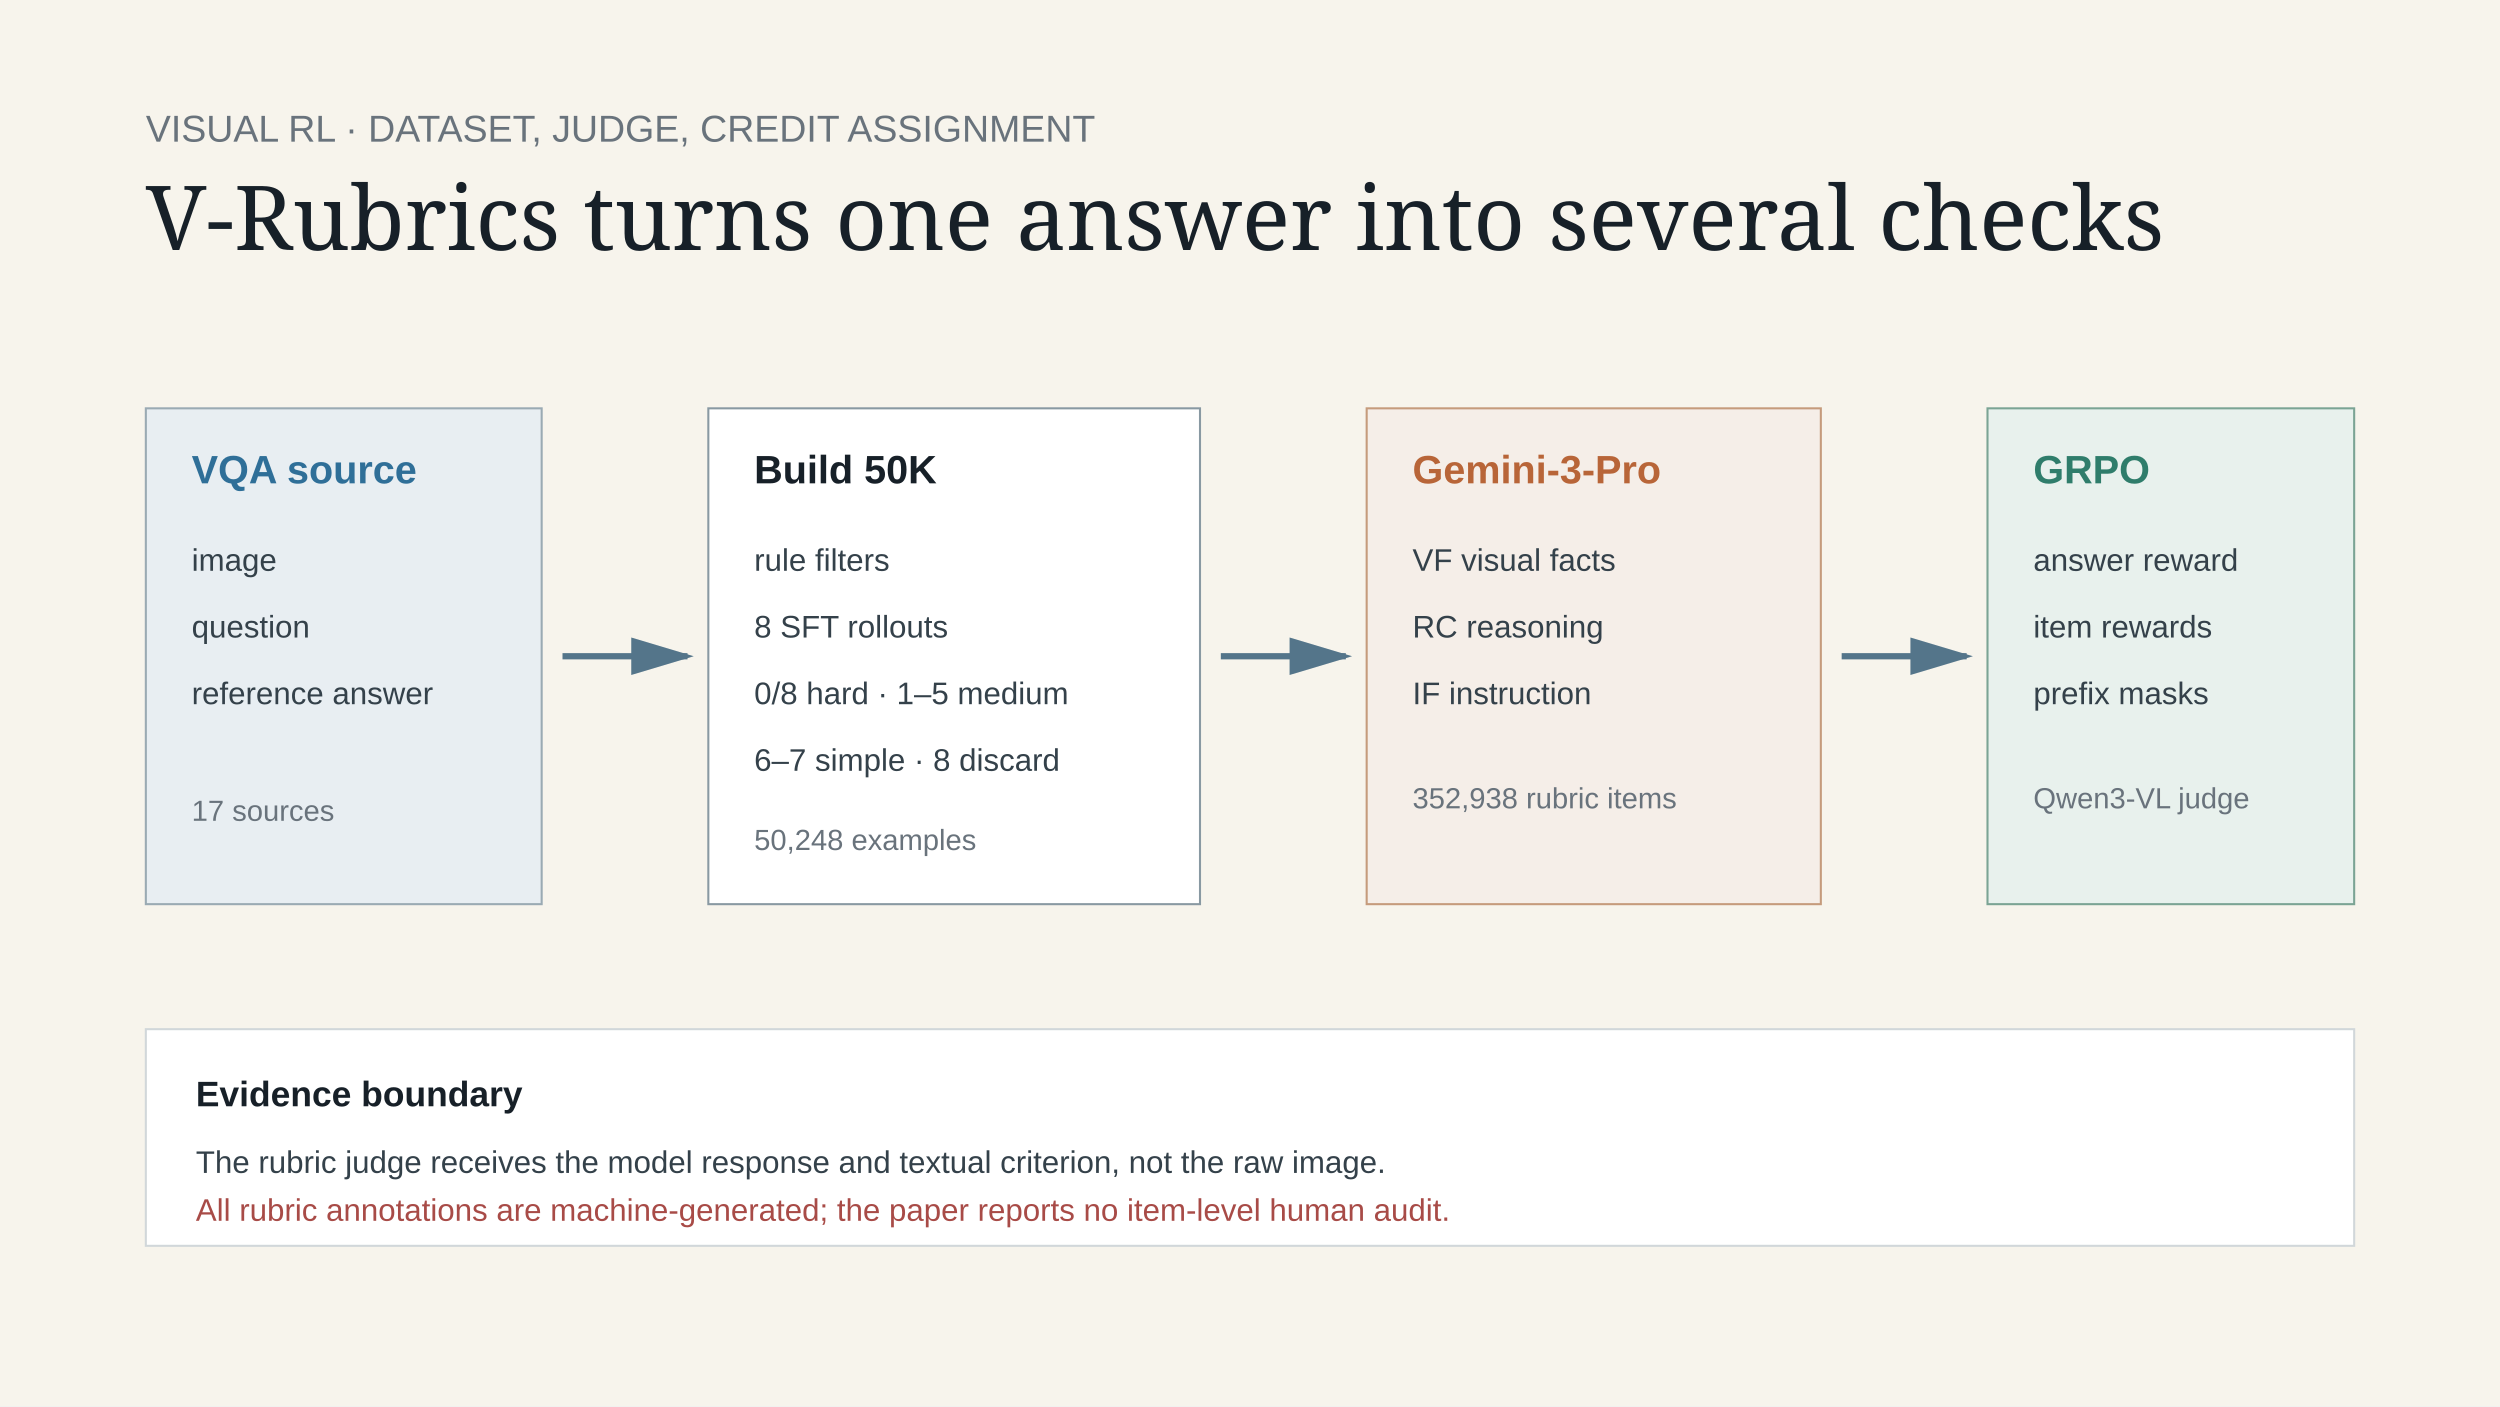
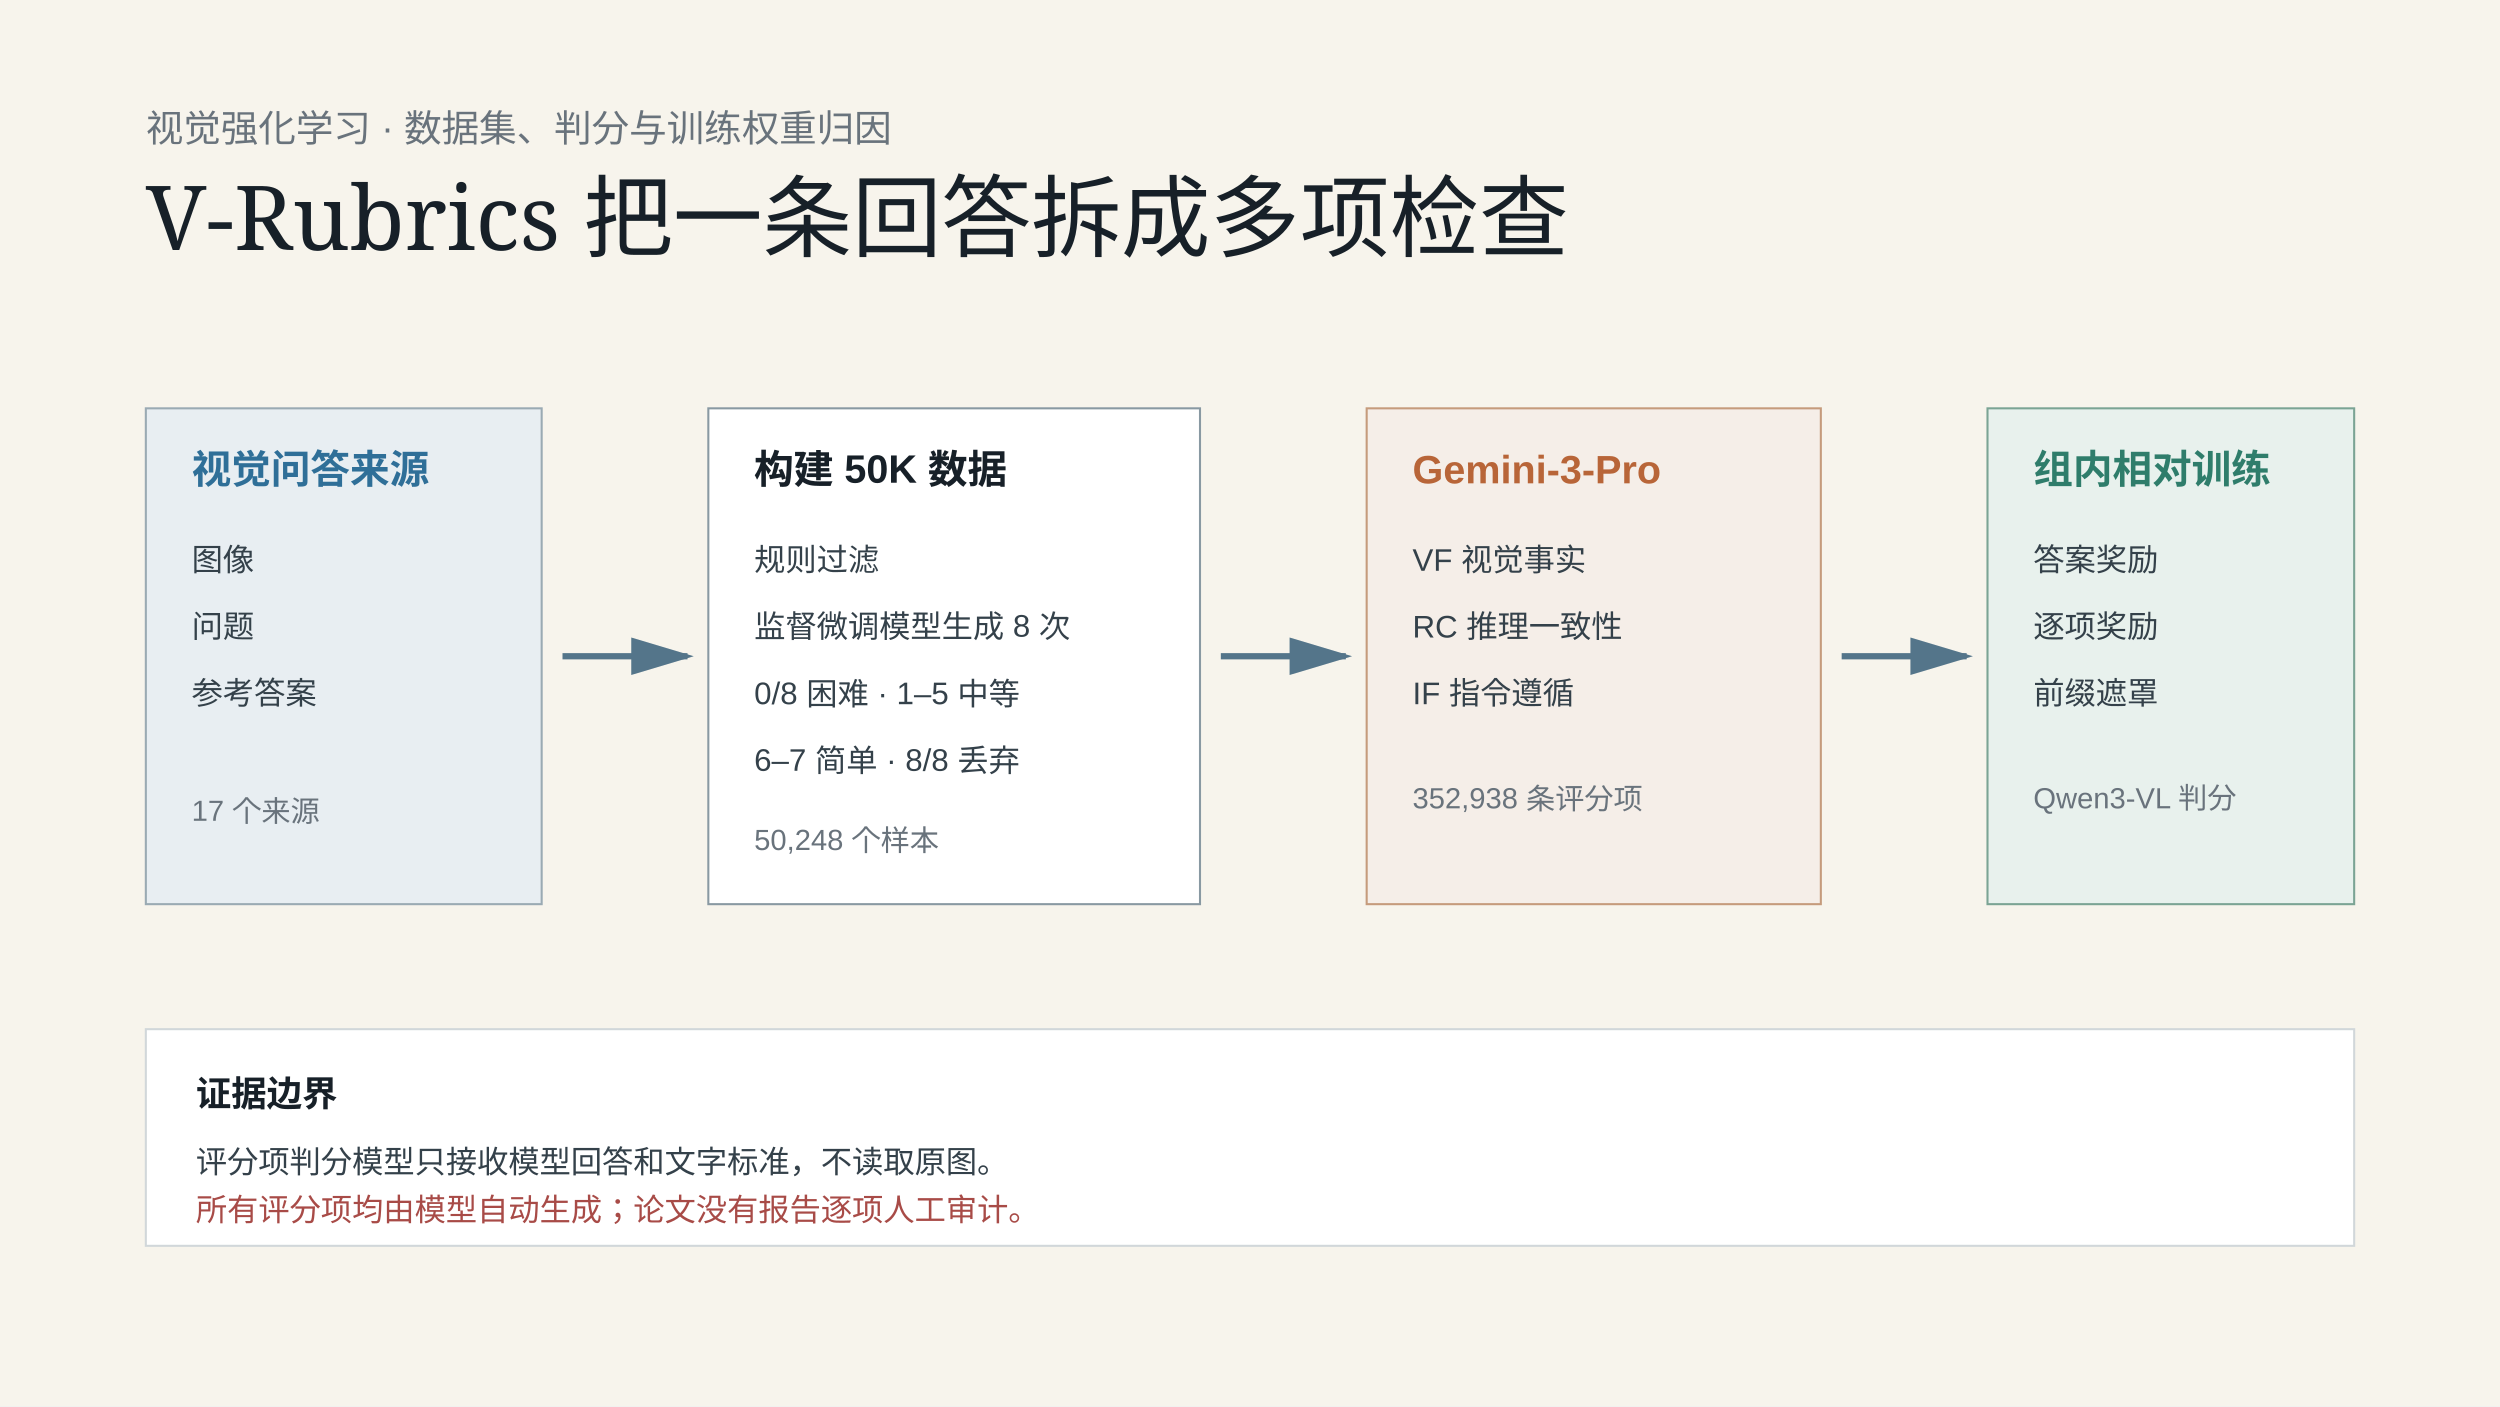
<svg xmlns="http://www.w3.org/2000/svg" width="1200" height="675" viewBox="0 0 1200 675" role="img" aria-labelledby="t d">
  <rect width="1200" height="675" fill="#f7f4ec" />
-   <text x="70" y="68" font-family="Arial,sans-serif" font-size="18" fill="#69737c">VISUAL RL · DATASET, JUDGE, CREDIT ASSIGNMENT</text>
-   <text x="70" y="120" font-family="Georgia,serif" font-size="43" fill="#172028">V-Rubrics turns one answer into several checks</text>
+   <text x="70" y="68" font-family="Arial,sans-serif" font-size="18" fill="#69737c">视觉强化学习 · 数据集、判分与训练权重归因</text>
+   <text x="70" y="120" font-family="Georgia,serif" font-size="43" fill="#172028">V-Rubrics 把一条回答拆成多项检查</text>
  <g font-family="Arial,sans-serif">
    <rect x="70" y="196" width="190" height="238" fill="#e8eef2" stroke="#9aaab3" />
-     <text x="92" y="232" font-size="19" font-weight="700" fill="#2f6f98">VQA source</text>
-     <text x="92" y="274" font-size="15" fill="#34414a">image</text>
-     <text x="92" y="306" font-size="15" fill="#34414a">question</text>
-     <text x="92" y="338" font-size="15" fill="#34414a">reference answer</text>
-     <text x="92" y="394" font-size="14" fill="#69737c">17 sources</text>
+     <text x="92" y="232" font-size="19" font-weight="700" fill="#2f6f98">视觉问答来源</text>
+     <text x="92" y="274" font-size="15" fill="#34414a">图像</text>
+     <text x="92" y="306" font-size="15" fill="#34414a">问题</text>
+     <text x="92" y="338" font-size="15" fill="#34414a">参考答案</text>
+     <text x="92" y="394" font-size="14" fill="#69737c">17 个来源</text>
    <path d="M270 315H330" stroke="#54758a" stroke-width="3" marker-end="url(#a)" />
    <rect x="340" y="196" width="236" height="238" fill="#fff" stroke="#8999a2" />
-     <text x="362" y="232" font-size="19" font-weight="700" fill="#172028">Build 50K</text>
-     <text x="362" y="274" font-size="15" fill="#34414a">rule filters</text>
-     <text x="362" y="306" font-size="15" fill="#34414a">8 SFT rollouts</text>
-     <text x="362" y="338" font-size="15" fill="#34414a">0/8 hard · 1–5 medium</text>
-     <text x="362" y="370" font-size="15" fill="#34414a">6–7 simple · 8 discard</text>
-     <text x="362" y="408" font-size="14" fill="#69737c">50,248 examples</text>
+     <text x="362" y="232" font-size="19" font-weight="700" fill="#172028">构建 50K 数据</text>
+     <text x="362" y="274" font-size="15" fill="#34414a">规则过滤</text>
+     <text x="362" y="306" font-size="15" fill="#34414a">监督微调模型生成 8 次</text>
+     <text x="362" y="338" font-size="15" fill="#34414a">0/8 困难 · 1–5 中等</text>
+     <text x="362" y="370" font-size="15" fill="#34414a">6–7 简单 · 8/8 丢弃</text>
+     <text x="362" y="408" font-size="14" fill="#69737c">50,248 个样本</text>
    <path d="M586 315H646" stroke="#54758a" stroke-width="3" marker-end="url(#a)" />
    <rect x="656" y="196" width="218" height="238" fill="#f5eee8" stroke="#c59b7c" />
    <text x="678" y="232" font-size="19" font-weight="700" fill="#b86538">Gemini-3-Pro</text>
-     <text x="678" y="274" font-size="15" fill="#34414a">VF visual facts</text>
-     <text x="678" y="306" font-size="15" fill="#34414a">RC reasoning</text>
-     <text x="678" y="338" font-size="15" fill="#34414a">IF instruction</text>
-     <text x="678" y="388" font-size="14" fill="#69737c">352,938 rubric items</text>
+     <text x="678" y="274" font-size="15" fill="#34414a">VF 视觉事实</text>
+     <text x="678" y="306" font-size="15" fill="#34414a">RC 推理一致性</text>
+     <text x="678" y="338" font-size="15" fill="#34414a">IF 指令遵循</text>
+     <text x="678" y="388" font-size="14" fill="#69737c">352,938 条评分项</text>
    <path d="M884 315H944" stroke="#54758a" stroke-width="3" marker-end="url(#a)" />
    <rect x="954" y="196" width="176" height="238" fill="#e8f1ed" stroke="#7ba494" />
-     <text x="976" y="232" font-size="19" font-weight="700" fill="#2f7d6b">GRPO</text>
-     <text x="976" y="274" font-size="15" fill="#34414a">answer reward</text>
-     <text x="976" y="306" font-size="15" fill="#34414a">item rewards</text>
-     <text x="976" y="338" font-size="15" fill="#34414a">prefix masks</text>
-     <text x="976" y="388" font-size="14" fill="#69737c">Qwen3-VL judge</text>
+     <text x="976" y="232" font-size="19" font-weight="700" fill="#2f7d6b">组内相对训练</text>
+     <text x="976" y="274" font-size="15" fill="#34414a">答案奖励</text>
+     <text x="976" y="306" font-size="15" fill="#34414a">逐项奖励</text>
+     <text x="976" y="338" font-size="15" fill="#34414a">前缀遮罩</text>
+     <text x="976" y="388" font-size="14" fill="#69737c">Qwen3-VL 判分</text>
    <rect x="70" y="494" width="1060" height="104" fill="#fff" stroke="#d1d7da" />
-     <text x="94" y="531" font-size="17" font-weight="700" fill="#172028">Evidence boundary</text>
-     <text x="94" y="563" font-size="15" fill="#34414a">The rubric judge receives the model response and textual criterion, not the raw image.</text>
-     <text x="94" y="586" font-size="15" fill="#a84b47">All rubric annotations are machine-generated; the paper reports no item-level human audit.</text>
+     <text x="94" y="531" font-size="17" font-weight="700" fill="#172028">证据边界</text>
+     <text x="94" y="563" font-size="15" fill="#34414a">评分项判分模型只接收模型回答和文字标准，不读取原图。</text>
+     <text x="94" y="586" font-size="15" fill="#a84b47">所有评分项均由模型自动生成；论文没有报告逐项人工审计。</text>
  </g>
  <defs>
    <marker id="a" markerWidth="10" markerHeight="10" refX="9" refY="3" orient="auto">
      <path d="M0,0 L10,3 L0,6Z" fill="#54758a" />
    </marker>
  </defs>
</svg>
